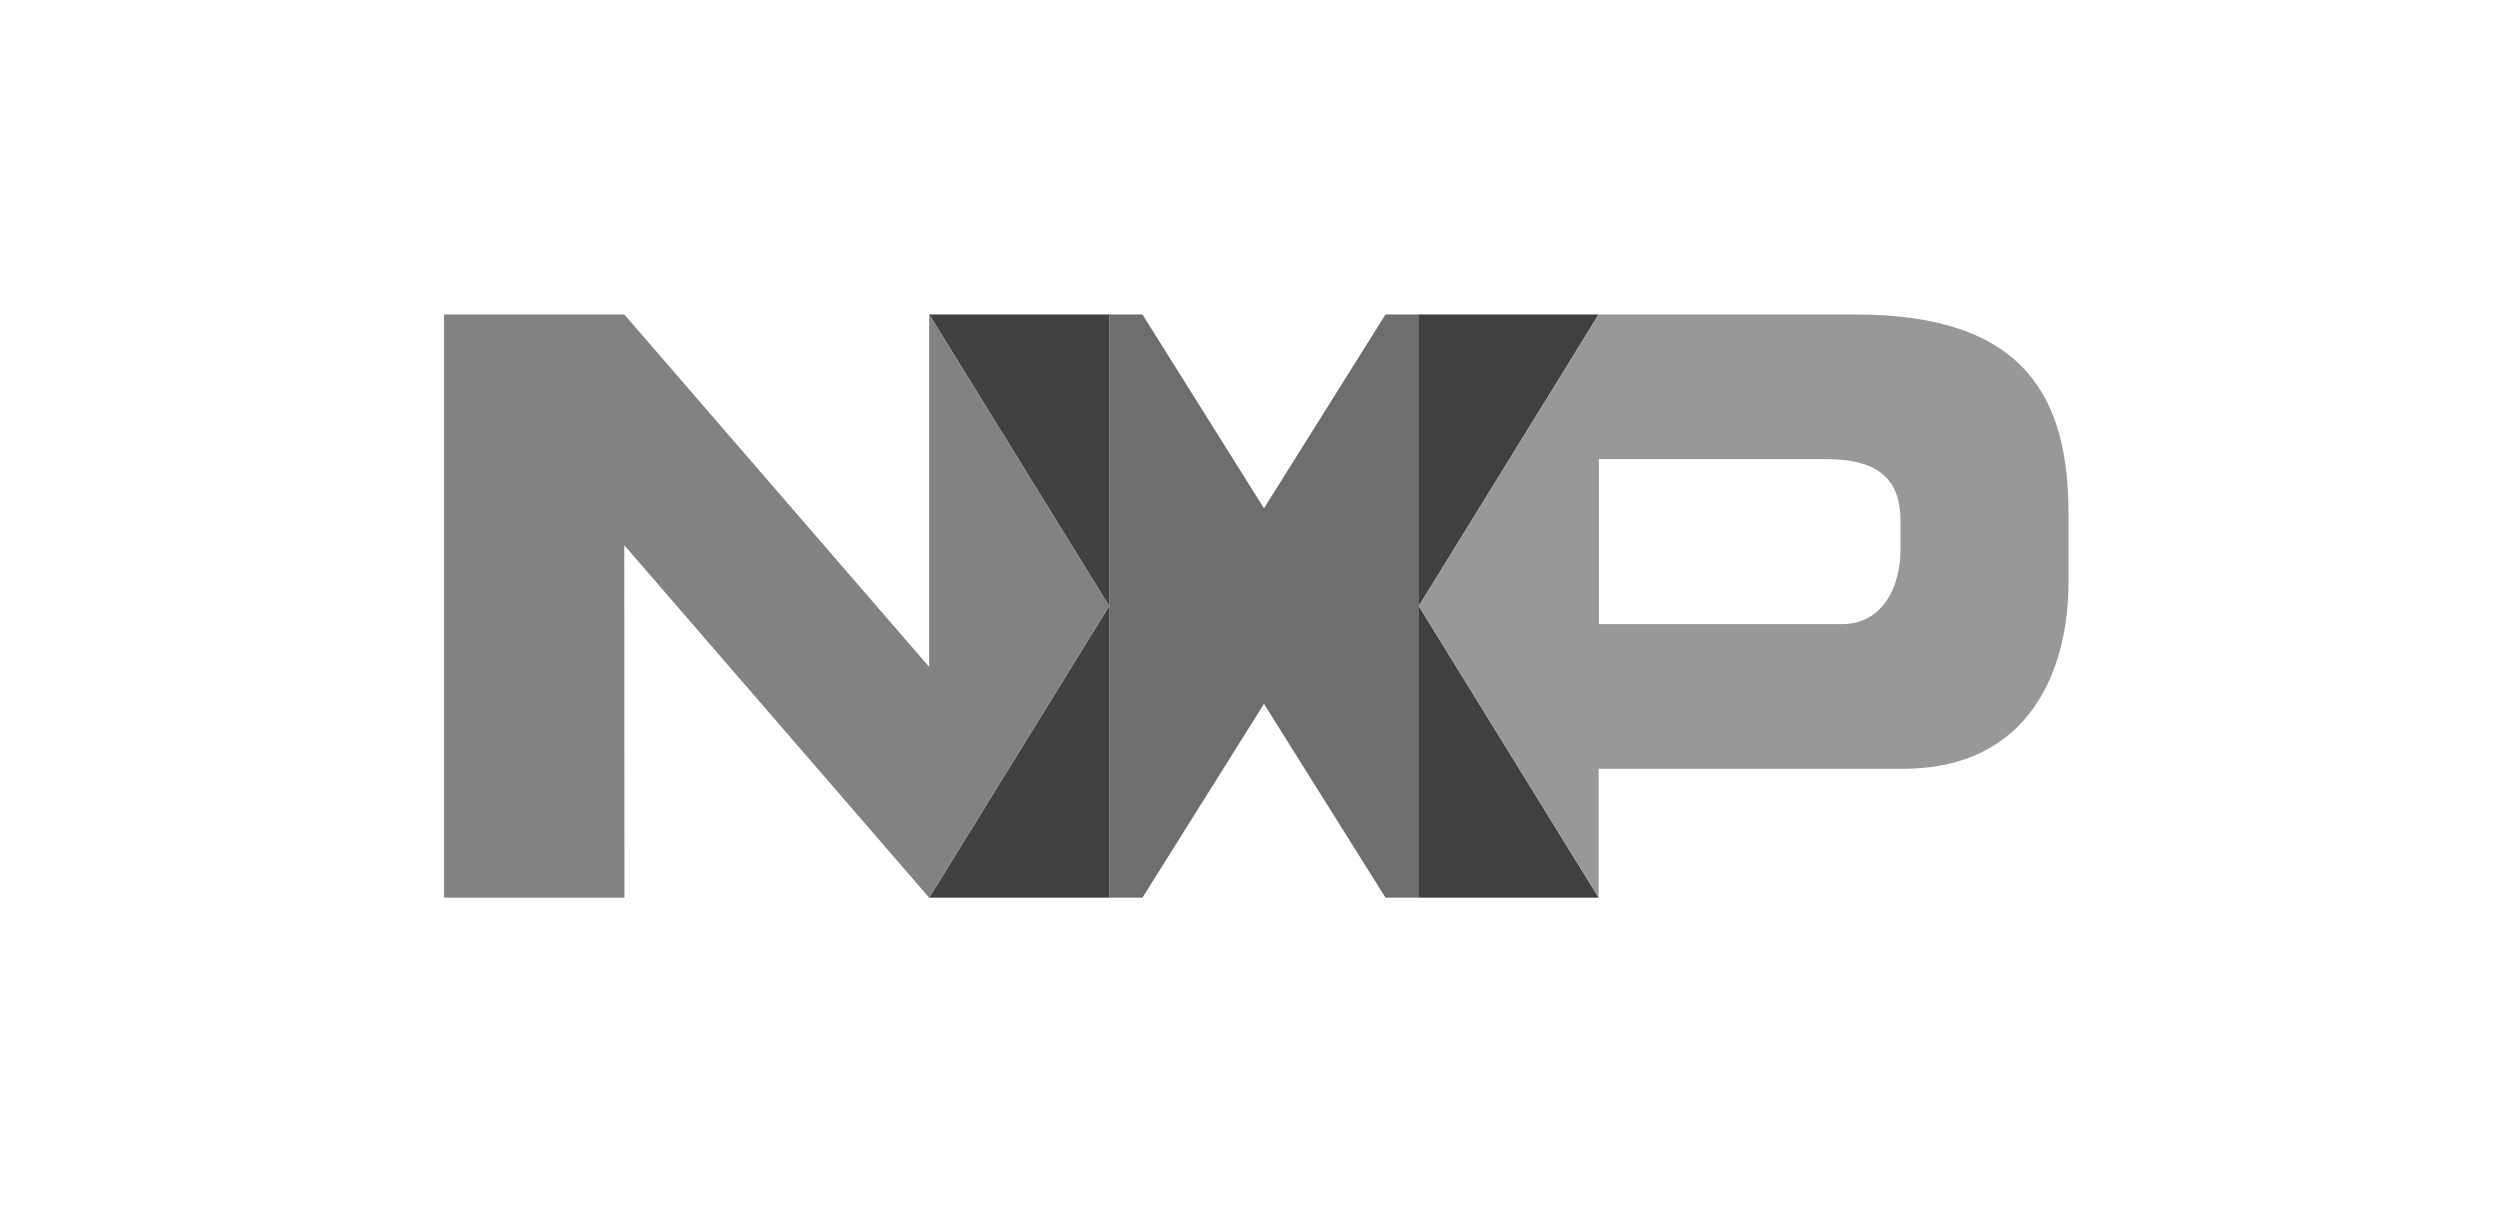
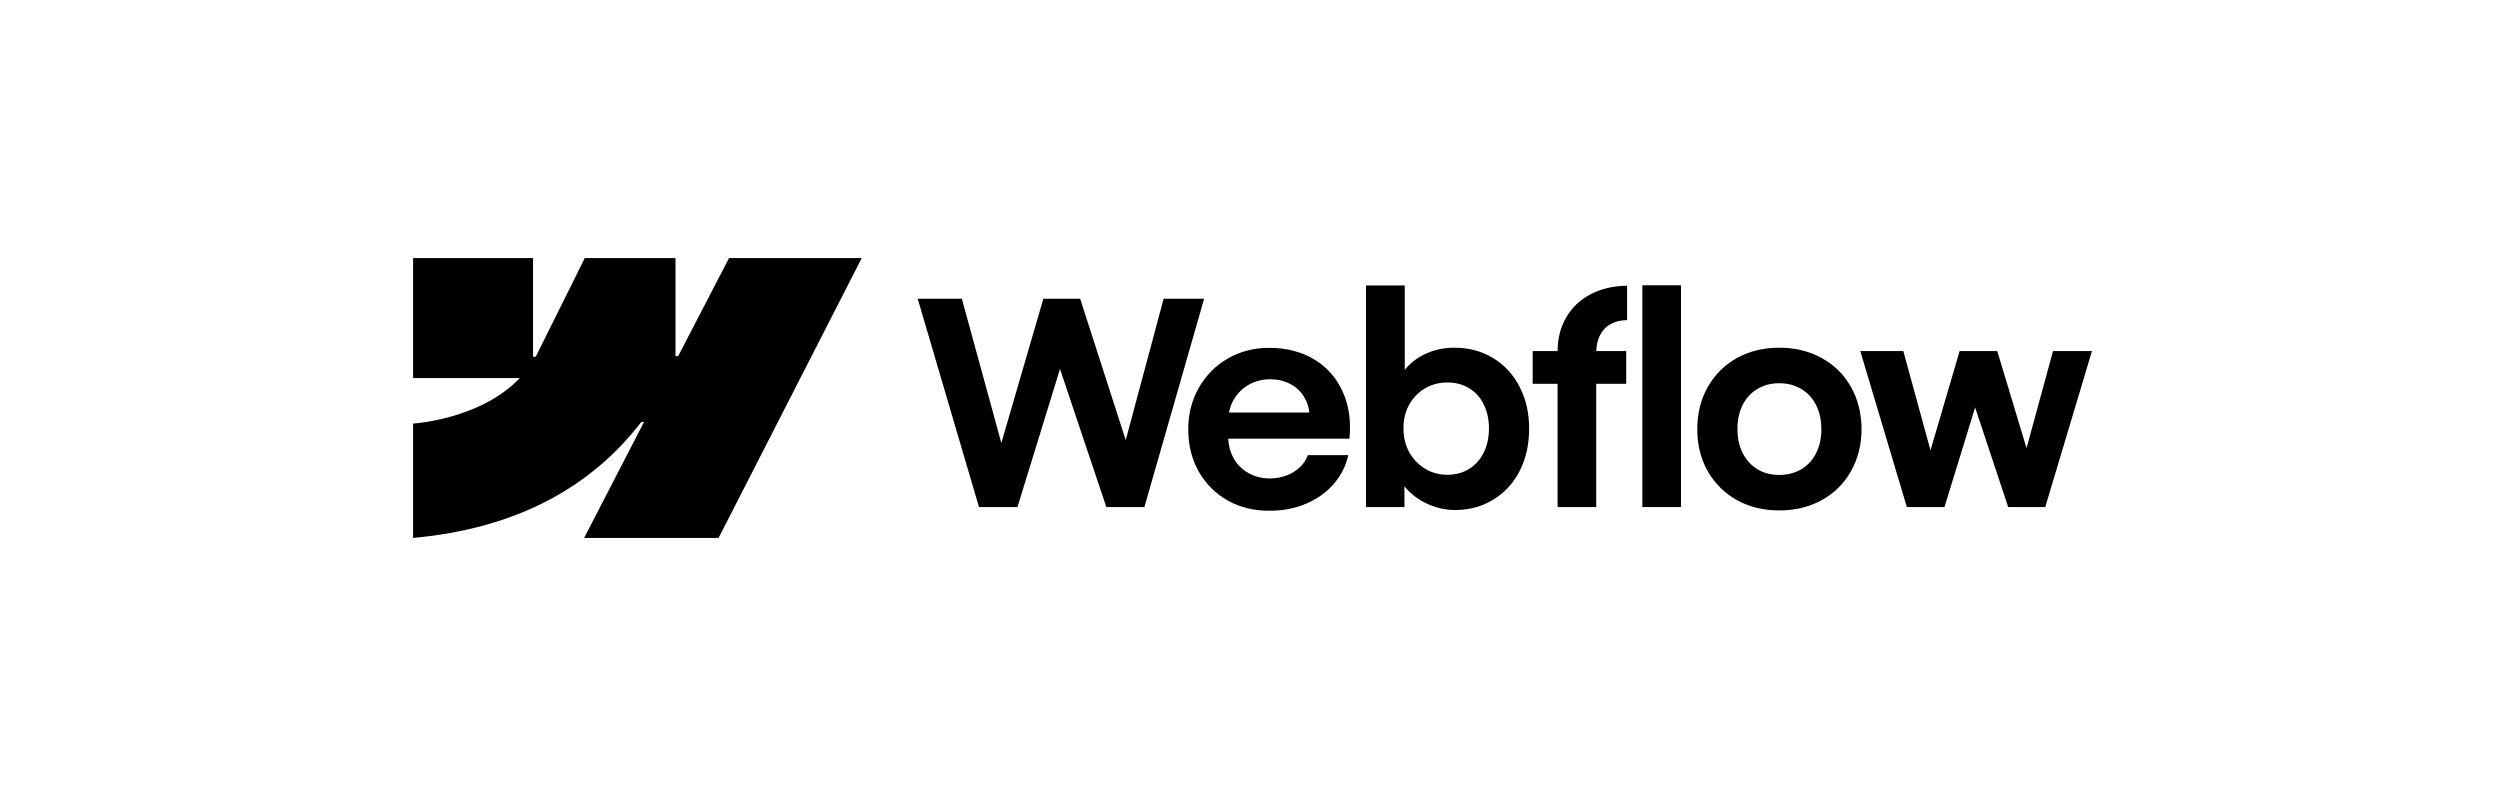
- <svg xmlns="http://www.w3.org/2000/svg" width="132" height="64" viewBox="0 0 132 64" fill="none">
-   <path d="M74.886 16.603H73.155L66.738 26.839L60.321 16.603H58.574V47.398H60.321L66.738 37.162L73.155 47.398H74.91L74.886 47.372V16.603Z" fill="#6E6E6E" />
-   <path d="M58.574 16.603H49.06L58.566 32L49.06 47.398H58.574V16.603Z" fill="#414141" />
-   <path d="M84.408 16.603H74.886V47.372L74.91 47.398L84.408 47.396L74.91 32L84.408 16.603Z" fill="#404040" />
-   <path d="M100.347 29.027C100.347 30.853 99.489 32.953 97.249 32.953H84.424V24.242H96.439C99.314 24.242 100.347 25.431 100.347 27.511V29.027ZM97.972 16.603H84.408L74.91 32L84.408 47.396V40.594H100.458C107.2 40.594 109.217 35.33 109.217 30.747V27.128C109.217 21.101 107.025 16.603 97.972 16.603Z" fill="#989898" />
-   <path d="M58.566 32L49.06 16.603V16.602V35.212L32.962 16.602H23.448V47.398L32.97 47.396L32.962 28.788L49.06 47.398L58.566 32Z" fill="#828282" />
+ <svg xmlns="http://www.w3.org/2000/svg" width="201" height="64" viewBox="0 0 201 64" fill="none">
+   <path fill-rule="evenodd" clip-rule="evenodd" d="M69.283 20.75L57.774 43.25H46.963L51.78 33.925H51.563C47.59 39.084 41.661 42.479 33.213 43.25V34.054C33.213 34.054 38.617 33.735 41.794 30.395H33.213V20.75H42.857V28.683L43.074 28.682L47.015 20.75H54.309V28.632L54.525 28.632L58.614 20.75H69.283Z" fill="black" />
+   <path d="M132.046 40.767H135.152V22.938H132.046V40.767Z" fill="black" />
+   <path fill-rule="evenodd" clip-rule="evenodd" d="M114.922 40.584C115.597 40.865 116.284 41.005 116.981 41.005C118.134 41.005 119.166 40.725 120.076 40.163C120.986 39.602 121.692 38.829 122.192 37.842C122.693 36.849 122.943 35.722 122.943 34.463C122.943 33.204 122.685 32.078 122.17 31.084C121.654 30.09 120.937 29.32 120.019 28.774C119.101 28.221 118.058 27.948 116.89 27.955C116.147 27.955 115.434 28.099 114.751 28.387C114.069 28.676 113.5 29.085 113.045 29.616C113.01 29.657 112.975 29.698 112.942 29.739V22.949H109.825V40.767H112.92L112.913 39.102C112.993 39.2 113.079 39.296 113.17 39.39C113.663 39.898 114.247 40.296 114.922 40.584ZM118.108 37.706C117.6 38.017 117.019 38.172 116.367 38.172C115.722 38.172 115.131 38.013 114.592 37.695C114.053 37.368 113.625 36.925 113.306 36.363C112.995 35.802 112.84 35.165 112.84 34.452C112.832 33.739 112.984 33.102 113.295 32.54C113.614 31.971 114.042 31.532 114.581 31.221C115.119 30.902 115.715 30.747 116.367 30.754C117.019 30.747 117.6 30.898 118.108 31.209C118.624 31.513 119.018 31.949 119.291 32.518C119.572 33.079 119.712 33.724 119.712 34.452C119.712 35.18 119.572 35.825 119.291 36.386C119.018 36.947 118.624 37.387 118.108 37.706Z" fill="black" />
+   <path d="M73.783 24.018H77.333L80.508 35.615L83.886 24.018H86.845L90.508 35.383L93.558 24.018H96.812L92.01 40.767H88.95L85.224 29.665L81.804 40.767H78.71L73.783 24.018Z" fill="black" />
+   <path fill-rule="evenodd" clip-rule="evenodd" d="M102.054 41.062C100.818 41.07 99.703 40.797 98.709 40.243C97.723 39.682 96.945 38.904 96.376 37.911C95.815 36.917 95.535 35.783 95.535 34.509C95.535 33.272 95.823 32.154 96.399 31.152C96.976 30.151 97.757 29.37 98.743 28.808C99.729 28.247 100.829 27.966 102.043 27.966C103.408 27.966 104.603 28.27 105.627 28.877C106.658 29.483 107.428 30.344 107.936 31.459C108.452 32.567 108.638 33.837 108.494 35.271H98.748C98.775 35.842 98.918 36.362 99.175 36.83C99.464 37.346 99.866 37.748 100.382 38.036C100.897 38.324 101.474 38.468 102.111 38.468C102.596 38.461 103.048 38.377 103.465 38.218C103.882 38.051 104.235 37.827 104.523 37.547C104.819 37.266 105.028 36.947 105.149 36.591H108.403C108.206 37.463 107.811 38.241 107.22 38.923C106.628 39.598 105.885 40.126 104.99 40.505C104.095 40.884 103.116 41.07 102.054 41.062ZM99.187 32.142C99.005 32.459 98.879 32.8 98.809 33.166H105.269C105.223 32.704 105.08 32.283 104.842 31.903C104.569 31.456 104.197 31.11 103.727 30.868C103.256 30.617 102.725 30.492 102.134 30.492C101.504 30.492 100.932 30.637 100.416 30.925C99.9 31.213 99.49 31.619 99.187 32.142Z" fill="black" />
+   <path d="M125.231 28.228C125.231 27.212 125.462 26.309 125.925 25.52C126.387 24.724 127.036 24.106 127.87 23.666C128.712 23.218 129.695 22.987 130.817 22.972V25.736C130.294 25.744 129.846 25.854 129.475 26.066C129.11 26.271 128.83 26.571 128.633 26.965C128.451 27.328 128.353 27.749 128.339 28.228H130.749V30.857H128.337V40.767H125.231V30.857H123.228V28.228H125.231Z" fill="black" />
+   <path fill-rule="evenodd" clip-rule="evenodd" d="M143.048 41.039C141.781 41.039 140.647 40.763 139.646 40.209C138.652 39.648 137.871 38.874 137.302 37.888C136.741 36.894 136.46 35.768 136.46 34.509C136.46 33.242 136.741 32.112 137.302 31.118C137.871 30.117 138.652 29.339 139.646 28.786C140.647 28.232 141.781 27.955 143.048 27.955C144.322 27.955 145.46 28.232 146.461 28.786C147.47 29.339 148.255 30.113 148.816 31.107C149.377 32.1 149.662 33.234 149.67 34.509C149.662 35.768 149.377 36.894 148.816 37.888C148.262 38.874 147.481 39.648 146.472 40.209C145.464 40.763 144.322 41.039 143.048 41.039ZM143.048 38.184C143.715 38.184 144.307 38.032 144.823 37.729C145.338 37.418 145.737 36.985 146.017 36.431C146.298 35.87 146.438 35.229 146.438 34.509C146.438 33.781 146.298 33.136 146.017 32.574C145.737 32.013 145.338 31.581 144.823 31.277C144.307 30.966 143.715 30.811 143.048 30.811C142.388 30.811 141.8 30.966 141.284 31.277C140.776 31.581 140.381 32.013 140.101 32.574C139.82 33.136 139.684 33.781 139.691 34.509C139.691 35.229 139.832 35.87 140.112 36.431C140.4 36.985 140.795 37.418 141.295 37.729C141.804 38.032 142.388 38.184 143.048 38.184Z" fill="black" />
+   <path d="M153.026 28.228H149.567L153.311 40.767H156.337L158.799 32.758L161.457 40.767H164.438L168.193 28.228H165.064L162.934 36.032L160.58 28.228H157.554L155.212 36.204L153.026 28.228Z" fill="black" />
</svg>
